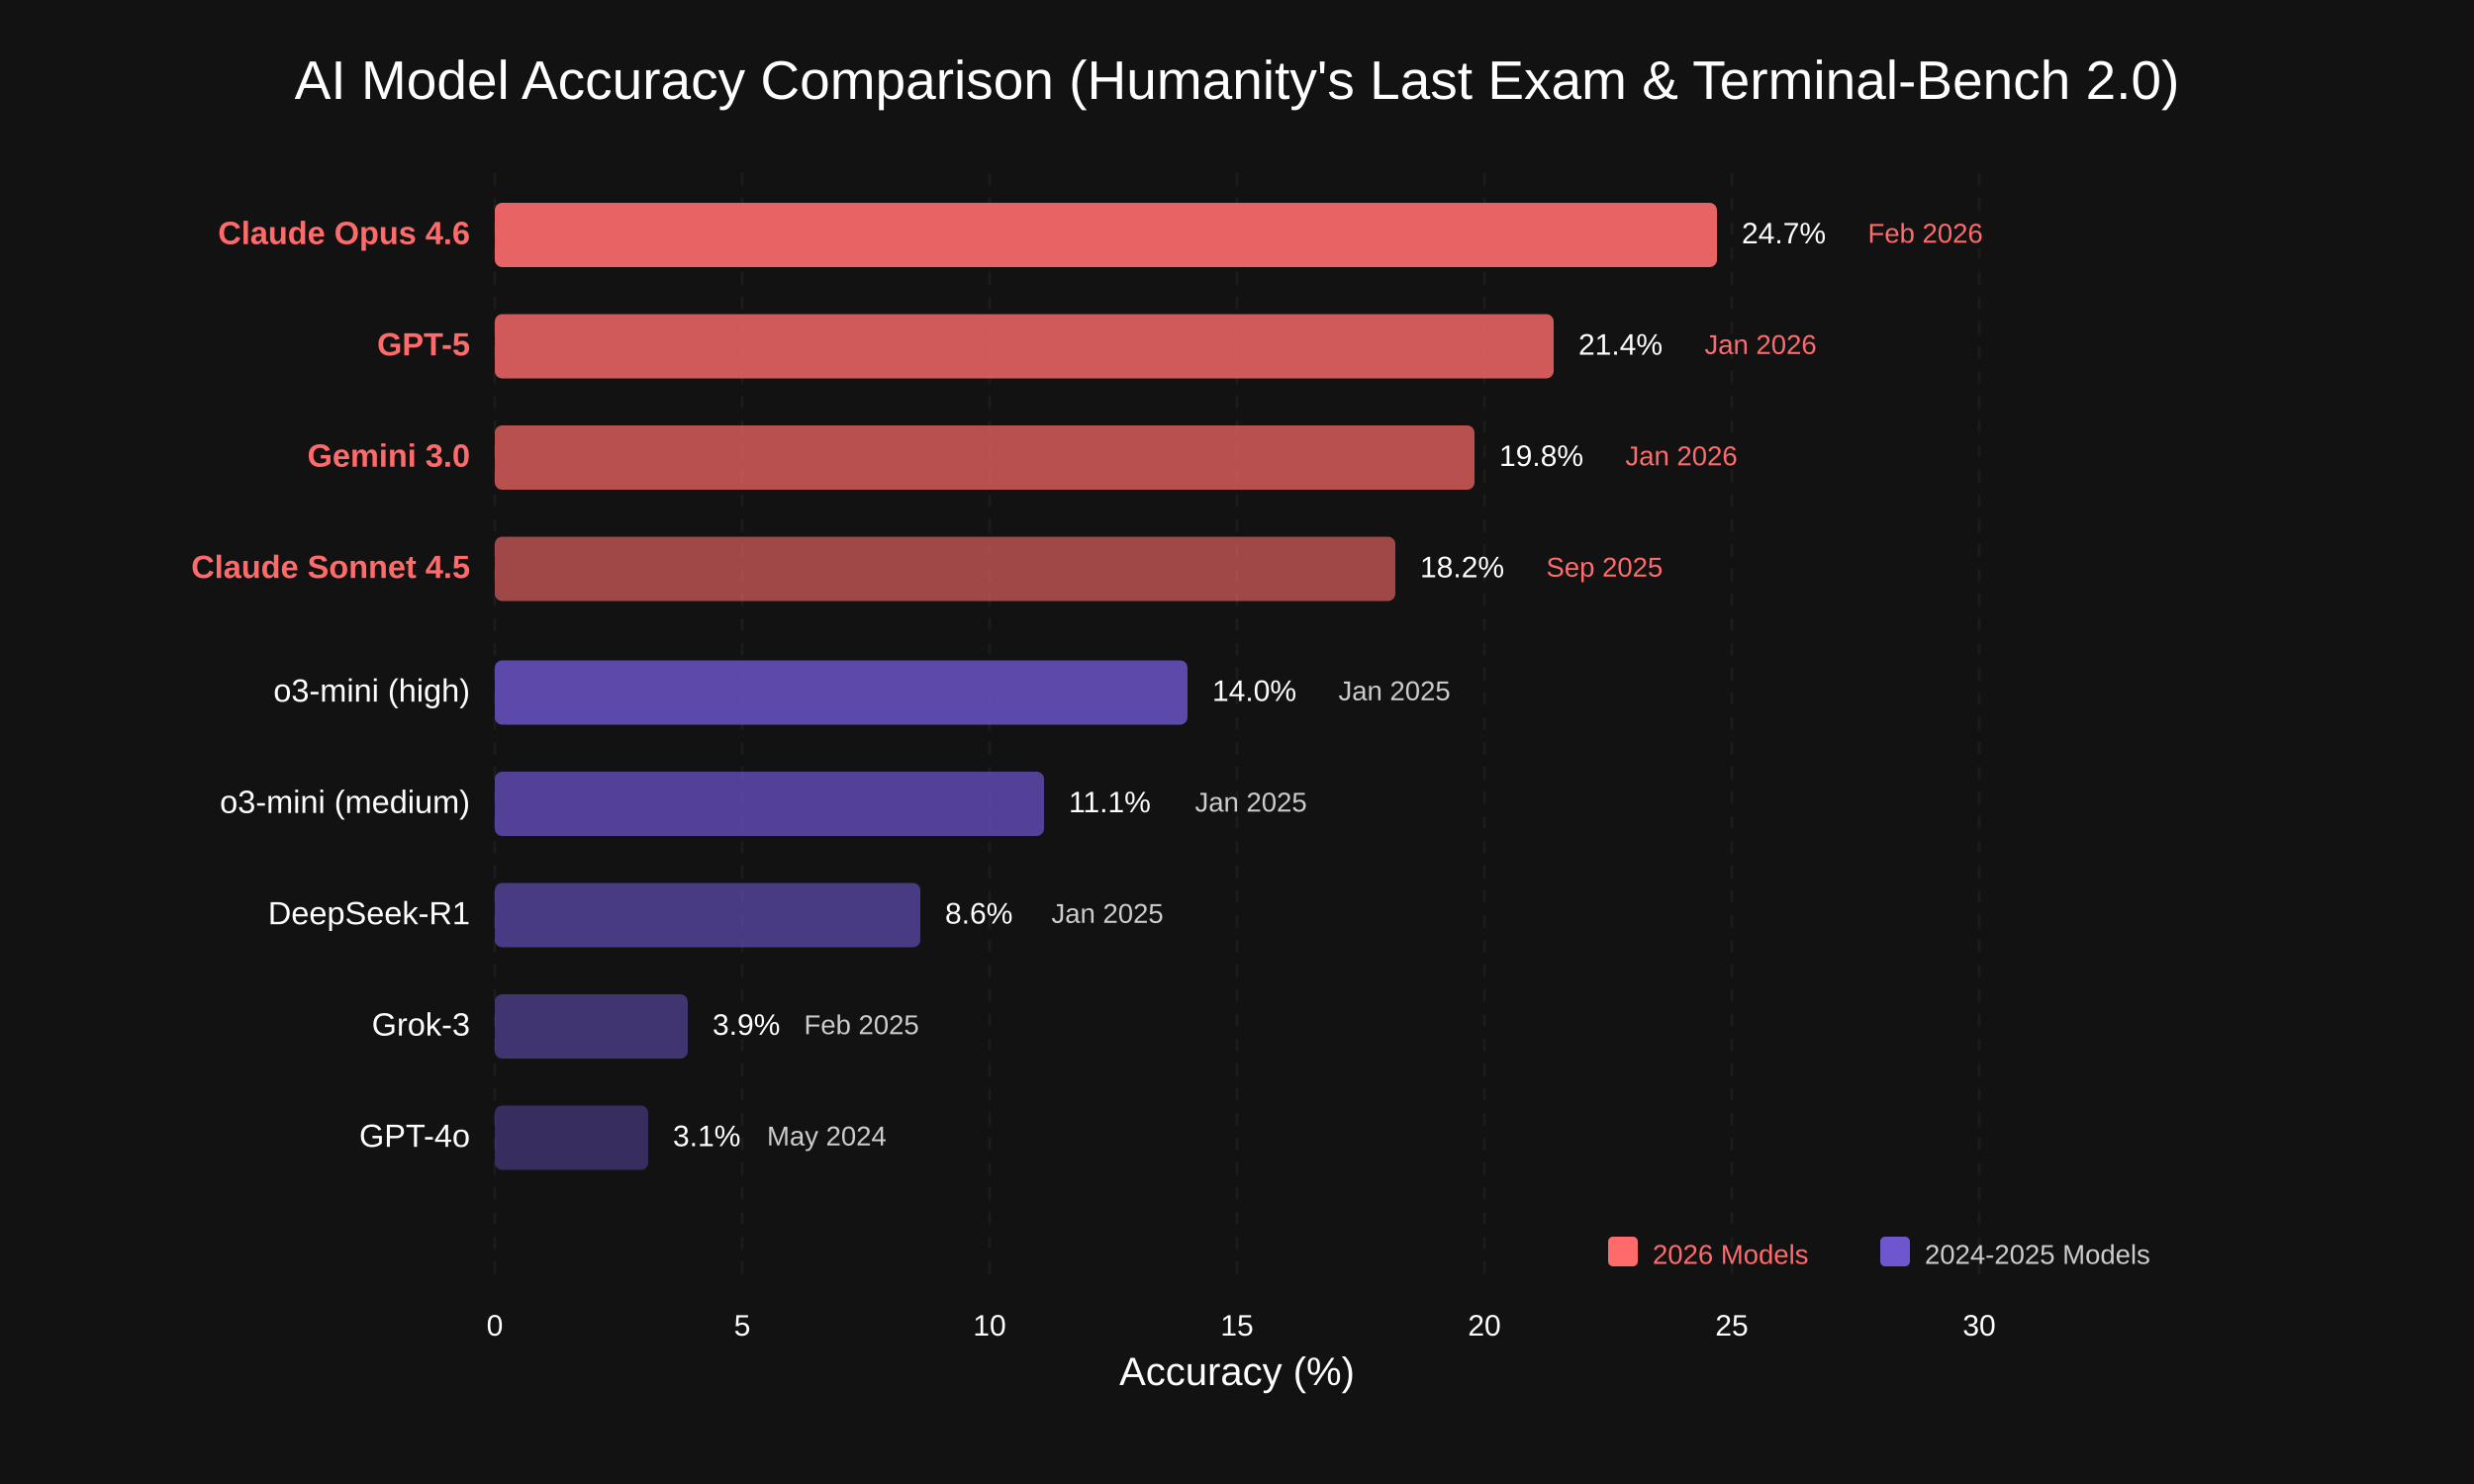
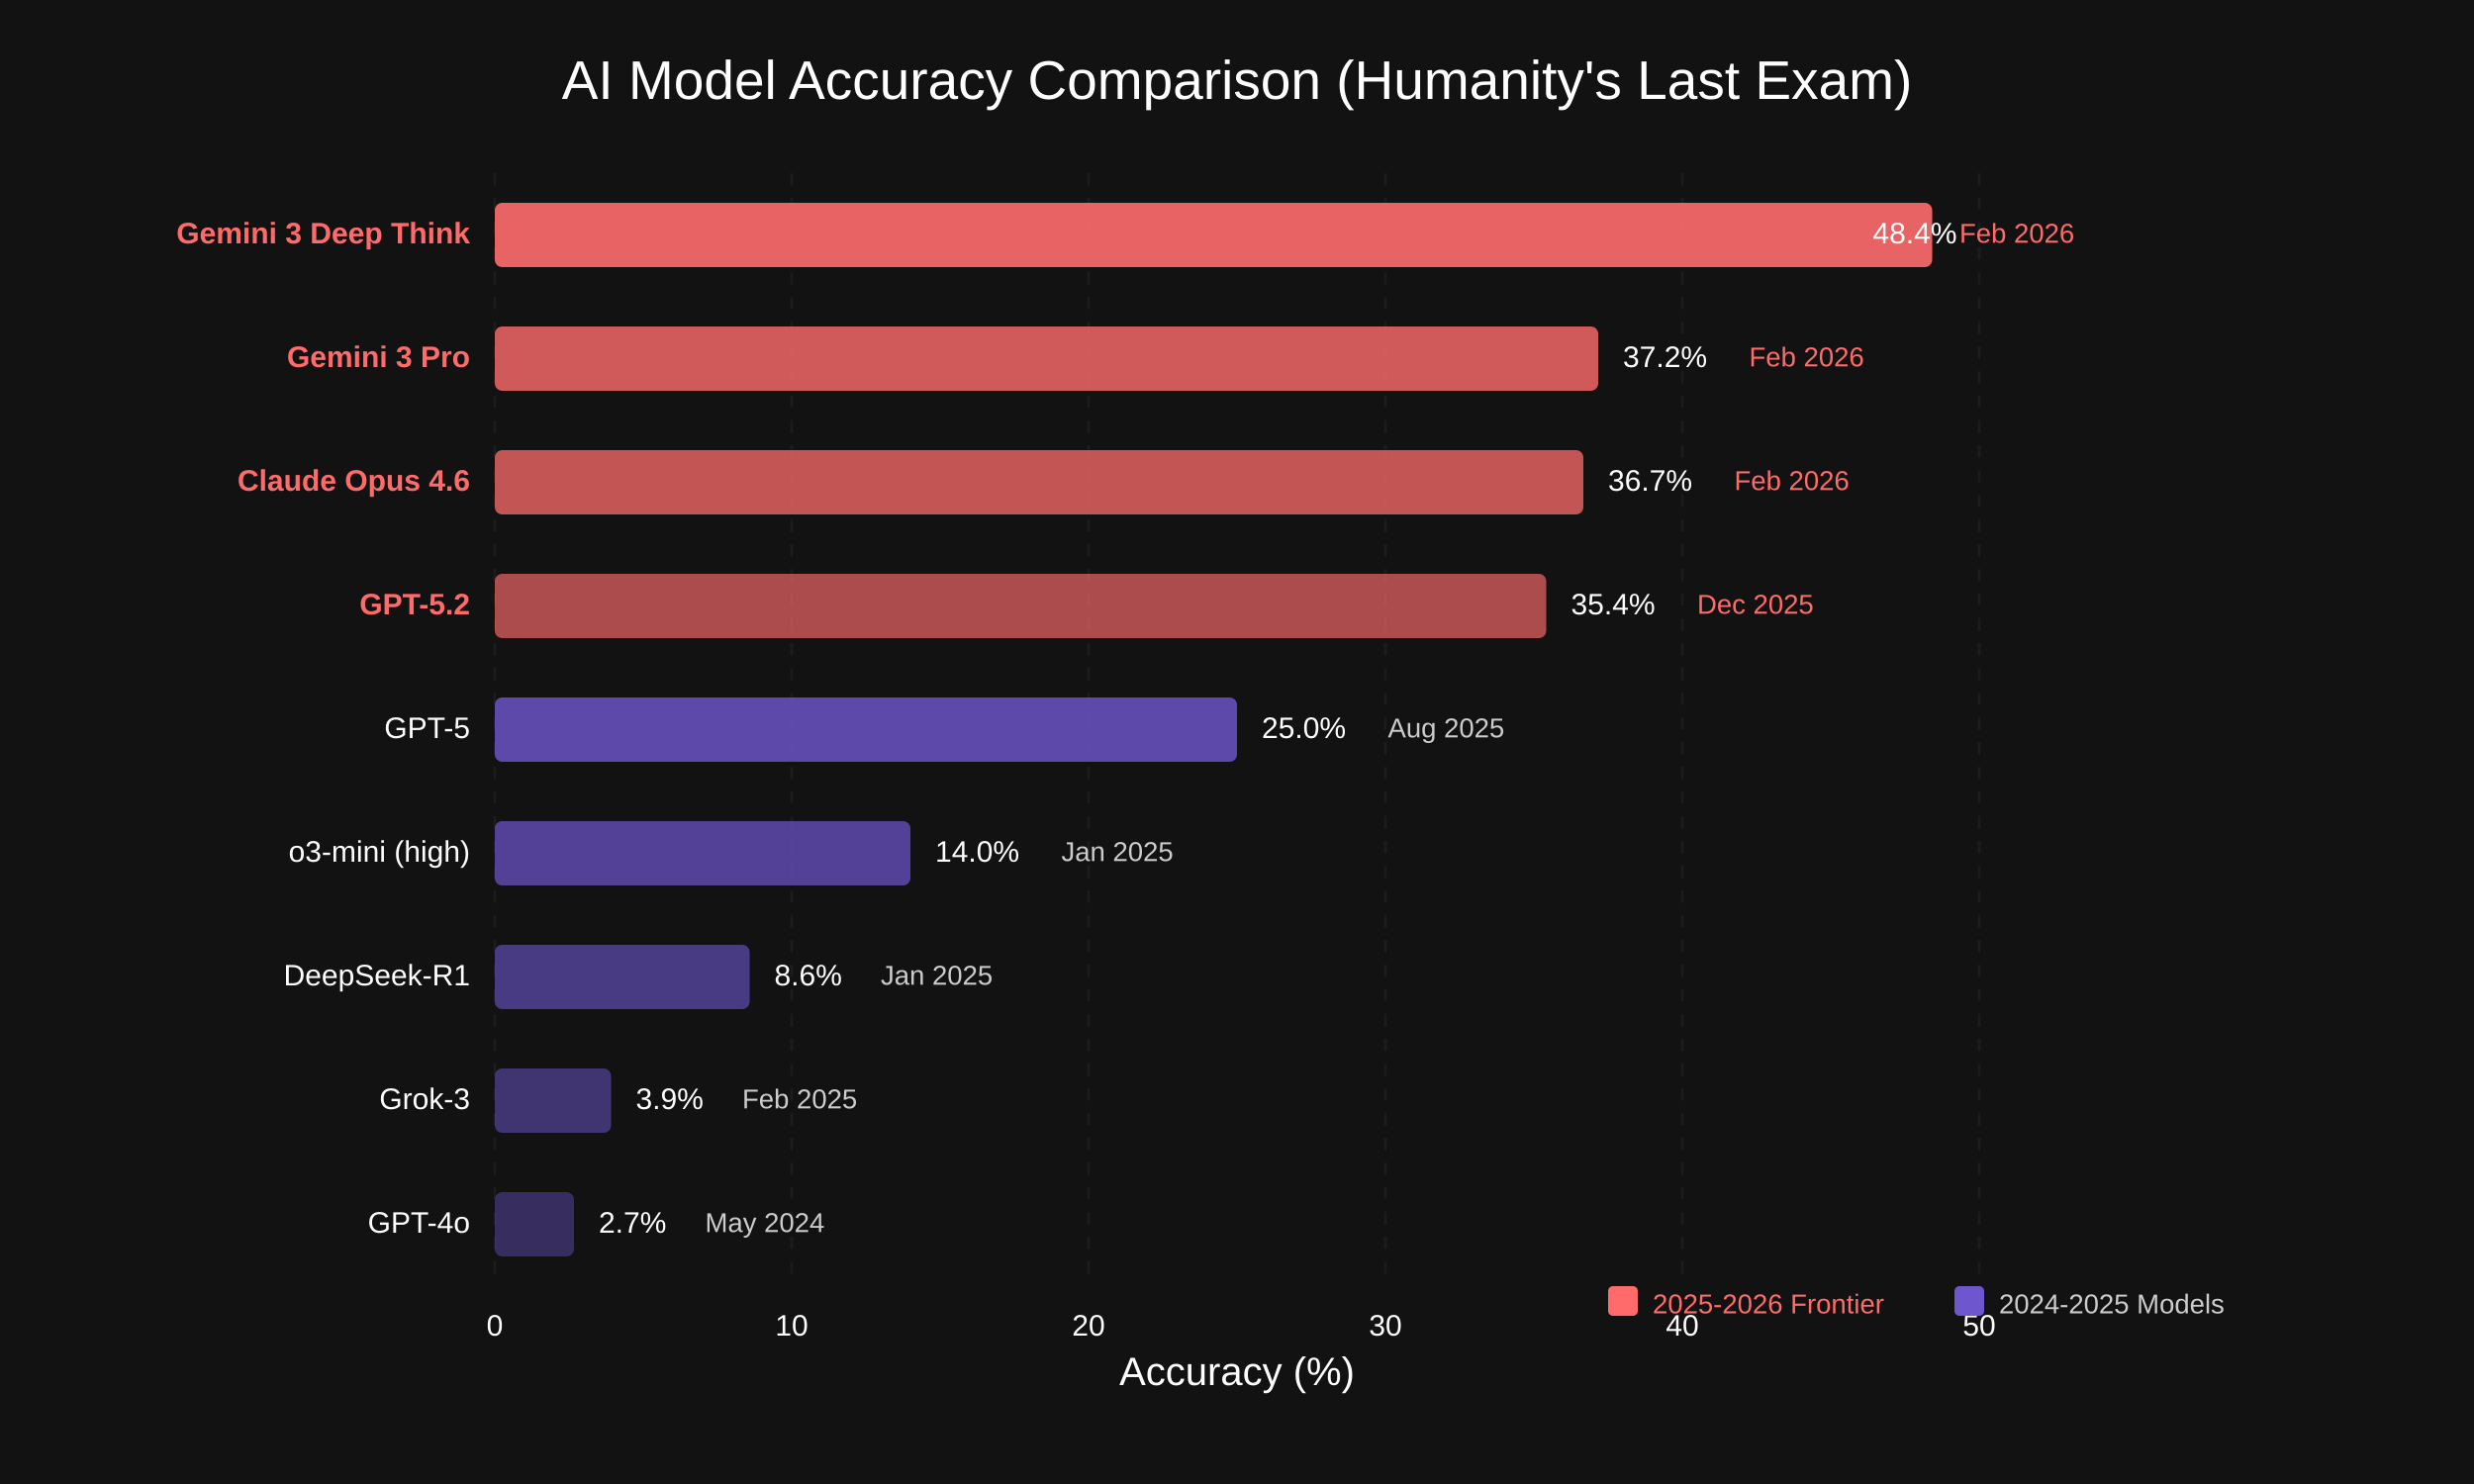
<svg xmlns="http://www.w3.org/2000/svg" width="1000" height="600" viewBox="0 0 1000 600">
  <rect width="1000" height="600" fill="#121212" />
-   <text x="500" y="40" font-family="Arial, sans-serif" font-size="22" fill="white" text-anchor="middle">AI Model Accuracy Comparison (Humanity's Last Exam &amp; Terminal-Bench 2.0)</text>
+   <text x="500" y="40" font-family="Arial, sans-serif" font-size="22" fill="white" text-anchor="middle">AI Model Accuracy Comparison (Humanity's Last Exam)</text>
  <text x="500" y="560" font-family="Arial, sans-serif" font-size="16" fill="white" text-anchor="middle">Accuracy (%)</text>
  <g stroke="#333333" stroke-dasharray="5,5" stroke-width="1">
    <line x1="200" y1="70" x2="200" y2="520" opacity="0.3" />
-     <line x1="300" y1="70" x2="300" y2="520" opacity="0.3" />
-     <line x1="400" y1="70" x2="400" y2="520" opacity="0.3" />
-     <line x1="500" y1="70" x2="500" y2="520" opacity="0.3" />
-     <line x1="600" y1="70" x2="600" y2="520" opacity="0.3" />
-     <line x1="700" y1="70" x2="700" y2="520" opacity="0.3" />
+     <line x1="320" y1="70" x2="320" y2="520" opacity="0.3" />
+     <line x1="440" y1="70" x2="440" y2="520" opacity="0.3" />
+     <line x1="560" y1="70" x2="560" y2="520" opacity="0.3" />
+     <line x1="680" y1="70" x2="680" y2="520" opacity="0.3" />
    <line x1="800" y1="70" x2="800" y2="520" opacity="0.3" />
  </g>
  <g font-family="Arial, sans-serif" font-size="12" fill="white">
    <text x="200" y="540" text-anchor="middle">0</text>
-     <text x="300" y="540" text-anchor="middle">5</text>
-     <text x="400" y="540" text-anchor="middle">10</text>
-     <text x="500" y="540" text-anchor="middle">15</text>
-     <text x="600" y="540" text-anchor="middle">20</text>
-     <text x="700" y="540" text-anchor="middle">25</text>
-     <text x="800" y="540" text-anchor="middle">30</text>
+     <text x="320" y="540" text-anchor="middle">10</text>
+     <text x="440" y="540" text-anchor="middle">20</text>
+     <text x="560" y="540" text-anchor="middle">30</text>
+     <text x="680" y="540" text-anchor="middle">40</text>
+     <text x="800" y="540" text-anchor="middle">50</text>
  </g>
  <g font-family="Arial, sans-serif">
-     <text x="190" y="95" font-size="13" fill="#FF6B6B" font-weight="bold" text-anchor="end" dominant-baseline="middle">Claude Opus 4.6</text>
-     <rect x="200" y="82" width="494" height="26" fill="#FF6B6B" opacity="0.9" rx="3" />
-     <text x="704" y="95" font-size="12" fill="white" text-anchor="start" dominant-baseline="middle"> 24.7%</text>
-     <text x="755" y="95" font-size="11" fill="#FF6B6B" text-anchor="start" dominant-baseline="middle">Feb 2026</text>
-     <text x="190" y="140" font-size="13" fill="#FF6B6B" font-weight="bold" text-anchor="end" dominant-baseline="middle">GPT-5</text>
-     <rect x="200" y="127" width="428" height="26" fill="#FF6B6B" opacity="0.8" rx="3" />
-     <text x="638" y="140" font-size="12" fill="white" text-anchor="start" dominant-baseline="middle"> 21.4%</text>
-     <text x="689" y="140" font-size="11" fill="#FF6B6B" text-anchor="start" dominant-baseline="middle">Jan 2026</text>
-     <text x="190" y="185" font-size="13" fill="#FF6B6B" font-weight="bold" text-anchor="end" dominant-baseline="middle">Gemini 3.0</text>
-     <rect x="200" y="172" width="396" height="26" fill="#FF6B6B" opacity="0.7" rx="3" />
-     <text x="606" y="185" font-size="12" fill="white" text-anchor="start" dominant-baseline="middle"> 19.8%</text>
-     <text x="657" y="185" font-size="11" fill="#FF6B6B" text-anchor="start" dominant-baseline="middle">Jan 2026</text>
-     <text x="190" y="230" font-size="13" fill="#FF6B6B" font-weight="bold" text-anchor="end" dominant-baseline="middle">Claude Sonnet 4.5</text>
-     <rect x="200" y="217" width="364" height="26" fill="#FF6B6B" opacity="0.6" rx="3" />
-     <text x="574" y="230" font-size="12" fill="white" text-anchor="start" dominant-baseline="middle"> 18.2%</text>
-     <text x="625" y="230" font-size="11" fill="#FF6B6B" text-anchor="start" dominant-baseline="middle">Sep 2025</text>
-     <text x="190" y="280" font-size="13" fill="white" text-anchor="end" dominant-baseline="middle">o3-mini (high)</text>
-     <rect x="200" y="267" width="280" height="26" fill="#6E56CF" opacity="0.8" rx="3" />
-     <text x="490" y="280" font-size="12" fill="white" text-anchor="start" dominant-baseline="middle"> 14.0%</text>
-     <text x="541" y="280" font-size="11" fill="#cccccc" text-anchor="start" dominant-baseline="middle">Jan 2025</text>
-     <text x="190" y="325" font-size="13" fill="white" text-anchor="end" dominant-baseline="middle">o3-mini (medium)</text>
-     <rect x="200" y="312" width="222" height="26" fill="#6E56CF" opacity="0.7" rx="3" />
-     <text x="432" y="325" font-size="12" fill="white" text-anchor="start" dominant-baseline="middle"> 11.1%</text>
-     <text x="483" y="325" font-size="11" fill="#cccccc" text-anchor="start" dominant-baseline="middle">Jan 2025</text>
-     <text x="190" y="370" font-size="13" fill="white" text-anchor="end" dominant-baseline="middle">DeepSeek-R1</text>
-     <rect x="200" y="357" width="172" height="26" fill="#6E56CF" opacity="0.6" rx="3" />
-     <text x="382" y="370" font-size="12" fill="white" text-anchor="start" dominant-baseline="middle"> 8.6%</text>
-     <text x="425" y="370" font-size="11" fill="#cccccc" text-anchor="start" dominant-baseline="middle">Jan 2025</text>
-     <text x="190" y="415" font-size="13" fill="white" text-anchor="end" dominant-baseline="middle">Grok-3</text>
-     <rect x="200" y="402" width="78" height="26" fill="#6E56CF" opacity="0.5" rx="3" />
-     <text x="288" y="415" font-size="12" fill="white" text-anchor="start" dominant-baseline="middle"> 3.9%</text>
-     <text x="325" y="415" font-size="11" fill="#cccccc" text-anchor="start" dominant-baseline="middle">Feb 2025</text>
-     <text x="190" y="460" font-size="13" fill="white" text-anchor="end" dominant-baseline="middle">GPT-4o</text>
-     <rect x="200" y="447" width="62" height="26" fill="#6E56CF" opacity="0.4" rx="3" />
-     <text x="272" y="460" font-size="12" fill="white" text-anchor="start" dominant-baseline="middle"> 3.1%</text>
-     <text x="310" y="460" font-size="11" fill="#cccccc" text-anchor="start" dominant-baseline="middle">May 2024</text>
+     <text x="190" y="95" font-size="12" fill="#FF6B6B" font-weight="bold" text-anchor="end" dominant-baseline="middle">Gemini 3 Deep Think</text>
+     <rect x="200" y="82" width="581" height="26" fill="#FF6B6B" opacity="0.9" rx="3" />
+     <text x="791" y="95" font-size="12" fill="white" text-anchor="end" dominant-baseline="middle">48.4%</text>
+     <text x="792" y="95" font-size="11" fill="#FF6B6B" text-anchor="start" dominant-baseline="middle"> Feb 2026</text>
+     <text x="190" y="145" font-size="12" fill="#FF6B6B" font-weight="bold" text-anchor="end" dominant-baseline="middle">Gemini 3 Pro</text>
+     <rect x="200" y="132" width="446" height="26" fill="#FF6B6B" opacity="0.8" rx="3" />
+     <text x="656" y="145" font-size="12" fill="white" text-anchor="start" dominant-baseline="middle"> 37.2%</text>
+     <text x="707" y="145" font-size="11" fill="#FF6B6B" text-anchor="start" dominant-baseline="middle">Feb 2026</text>
+     <text x="190" y="195" font-size="12" fill="#FF6B6B" font-weight="bold" text-anchor="end" dominant-baseline="middle">Claude Opus 4.6</text>
+     <rect x="200" y="182" width="440" height="26" fill="#FF6B6B" opacity="0.75" rx="3" />
+     <text x="650" y="195" font-size="12" fill="white" text-anchor="start" dominant-baseline="middle"> 36.7%</text>
+     <text x="701" y="195" font-size="11" fill="#FF6B6B" text-anchor="start" dominant-baseline="middle">Feb 2026</text>
+     <text x="190" y="245" font-size="12" fill="#FF6B6B" font-weight="bold" text-anchor="end" dominant-baseline="middle">GPT-5.2</text>
+     <rect x="200" y="232" width="425" height="26" fill="#FF6B6B" opacity="0.65" rx="3" />
+     <text x="635" y="245" font-size="12" fill="white" text-anchor="start" dominant-baseline="middle"> 35.4%</text>
+     <text x="686" y="245" font-size="11" fill="#FF6B6B" text-anchor="start" dominant-baseline="middle">Dec 2025</text>
+     <text x="190" y="295" font-size="12" fill="white" text-anchor="end" dominant-baseline="middle">GPT-5</text>
+     <rect x="200" y="282" width="300" height="26" fill="#6E56CF" opacity="0.8" rx="3" />
+     <text x="510" y="295" font-size="12" fill="white" text-anchor="start" dominant-baseline="middle"> 25.0%</text>
+     <text x="561" y="295" font-size="11" fill="#cccccc" text-anchor="start" dominant-baseline="middle">Aug 2025</text>
+     <text x="190" y="345" font-size="12" fill="white" text-anchor="end" dominant-baseline="middle">o3-mini (high)</text>
+     <rect x="200" y="332" width="168" height="26" fill="#6E56CF" opacity="0.7" rx="3" />
+     <text x="378" y="345" font-size="12" fill="white" text-anchor="start" dominant-baseline="middle"> 14.0%</text>
+     <text x="429" y="345" font-size="11" fill="#cccccc" text-anchor="start" dominant-baseline="middle">Jan 2025</text>
+     <text x="190" y="395" font-size="12" fill="white" text-anchor="end" dominant-baseline="middle">DeepSeek-R1</text>
+     <rect x="200" y="382" width="103" height="26" fill="#6E56CF" opacity="0.6" rx="3" />
+     <text x="313" y="395" font-size="12" fill="white" text-anchor="start" dominant-baseline="middle"> 8.6%</text>
+     <text x="356" y="395" font-size="11" fill="#cccccc" text-anchor="start" dominant-baseline="middle">Jan 2025</text>
+     <text x="190" y="445" font-size="12" fill="white" text-anchor="end" dominant-baseline="middle">Grok-3</text>
+     <rect x="200" y="432" width="47" height="26" fill="#6E56CF" opacity="0.5" rx="3" />
+     <text x="257" y="445" font-size="12" fill="white" text-anchor="start" dominant-baseline="middle"> 3.9%</text>
+     <text x="300" y="445" font-size="11" fill="#cccccc" text-anchor="start" dominant-baseline="middle">Feb 2025</text>
+     <text x="190" y="495" font-size="12" fill="white" text-anchor="end" dominant-baseline="middle">GPT-4o</text>
+     <rect x="200" y="482" width="32" height="26" fill="#6E56CF" opacity="0.4" rx="3" />
+     <text x="242" y="495" font-size="12" fill="white" text-anchor="start" dominant-baseline="middle"> 2.7%</text>
+     <text x="285" y="495" font-size="11" fill="#cccccc" text-anchor="start" dominant-baseline="middle">May 2024</text>
  </g>
-   <g transform="translate(650, 500)">
+   <g transform="translate(650, 520)">
    <rect x="0" y="0" width="12" height="12" fill="#FF6B6B" rx="2" />
-     <text x="18" y="11" font-family="Arial, sans-serif" font-size="11" fill="#FF6B6B">2026 Models</text>
-     <rect x="110" y="0" width="12" height="12" fill="#6E56CF" rx="2" />
-     <text x="128" y="11" font-family="Arial, sans-serif" font-size="11" fill="#cccccc">2024-2025 Models</text>
+     <text x="18" y="11" font-family="Arial, sans-serif" font-size="11" fill="#FF6B6B">2025-2026 Frontier</text>
+     <rect x="140" y="0" width="12" height="12" fill="#6E56CF" rx="2" />
+     <text x="158" y="11" font-family="Arial, sans-serif" font-size="11" fill="#cccccc">2024-2025 Models</text>
  </g>
</svg>
